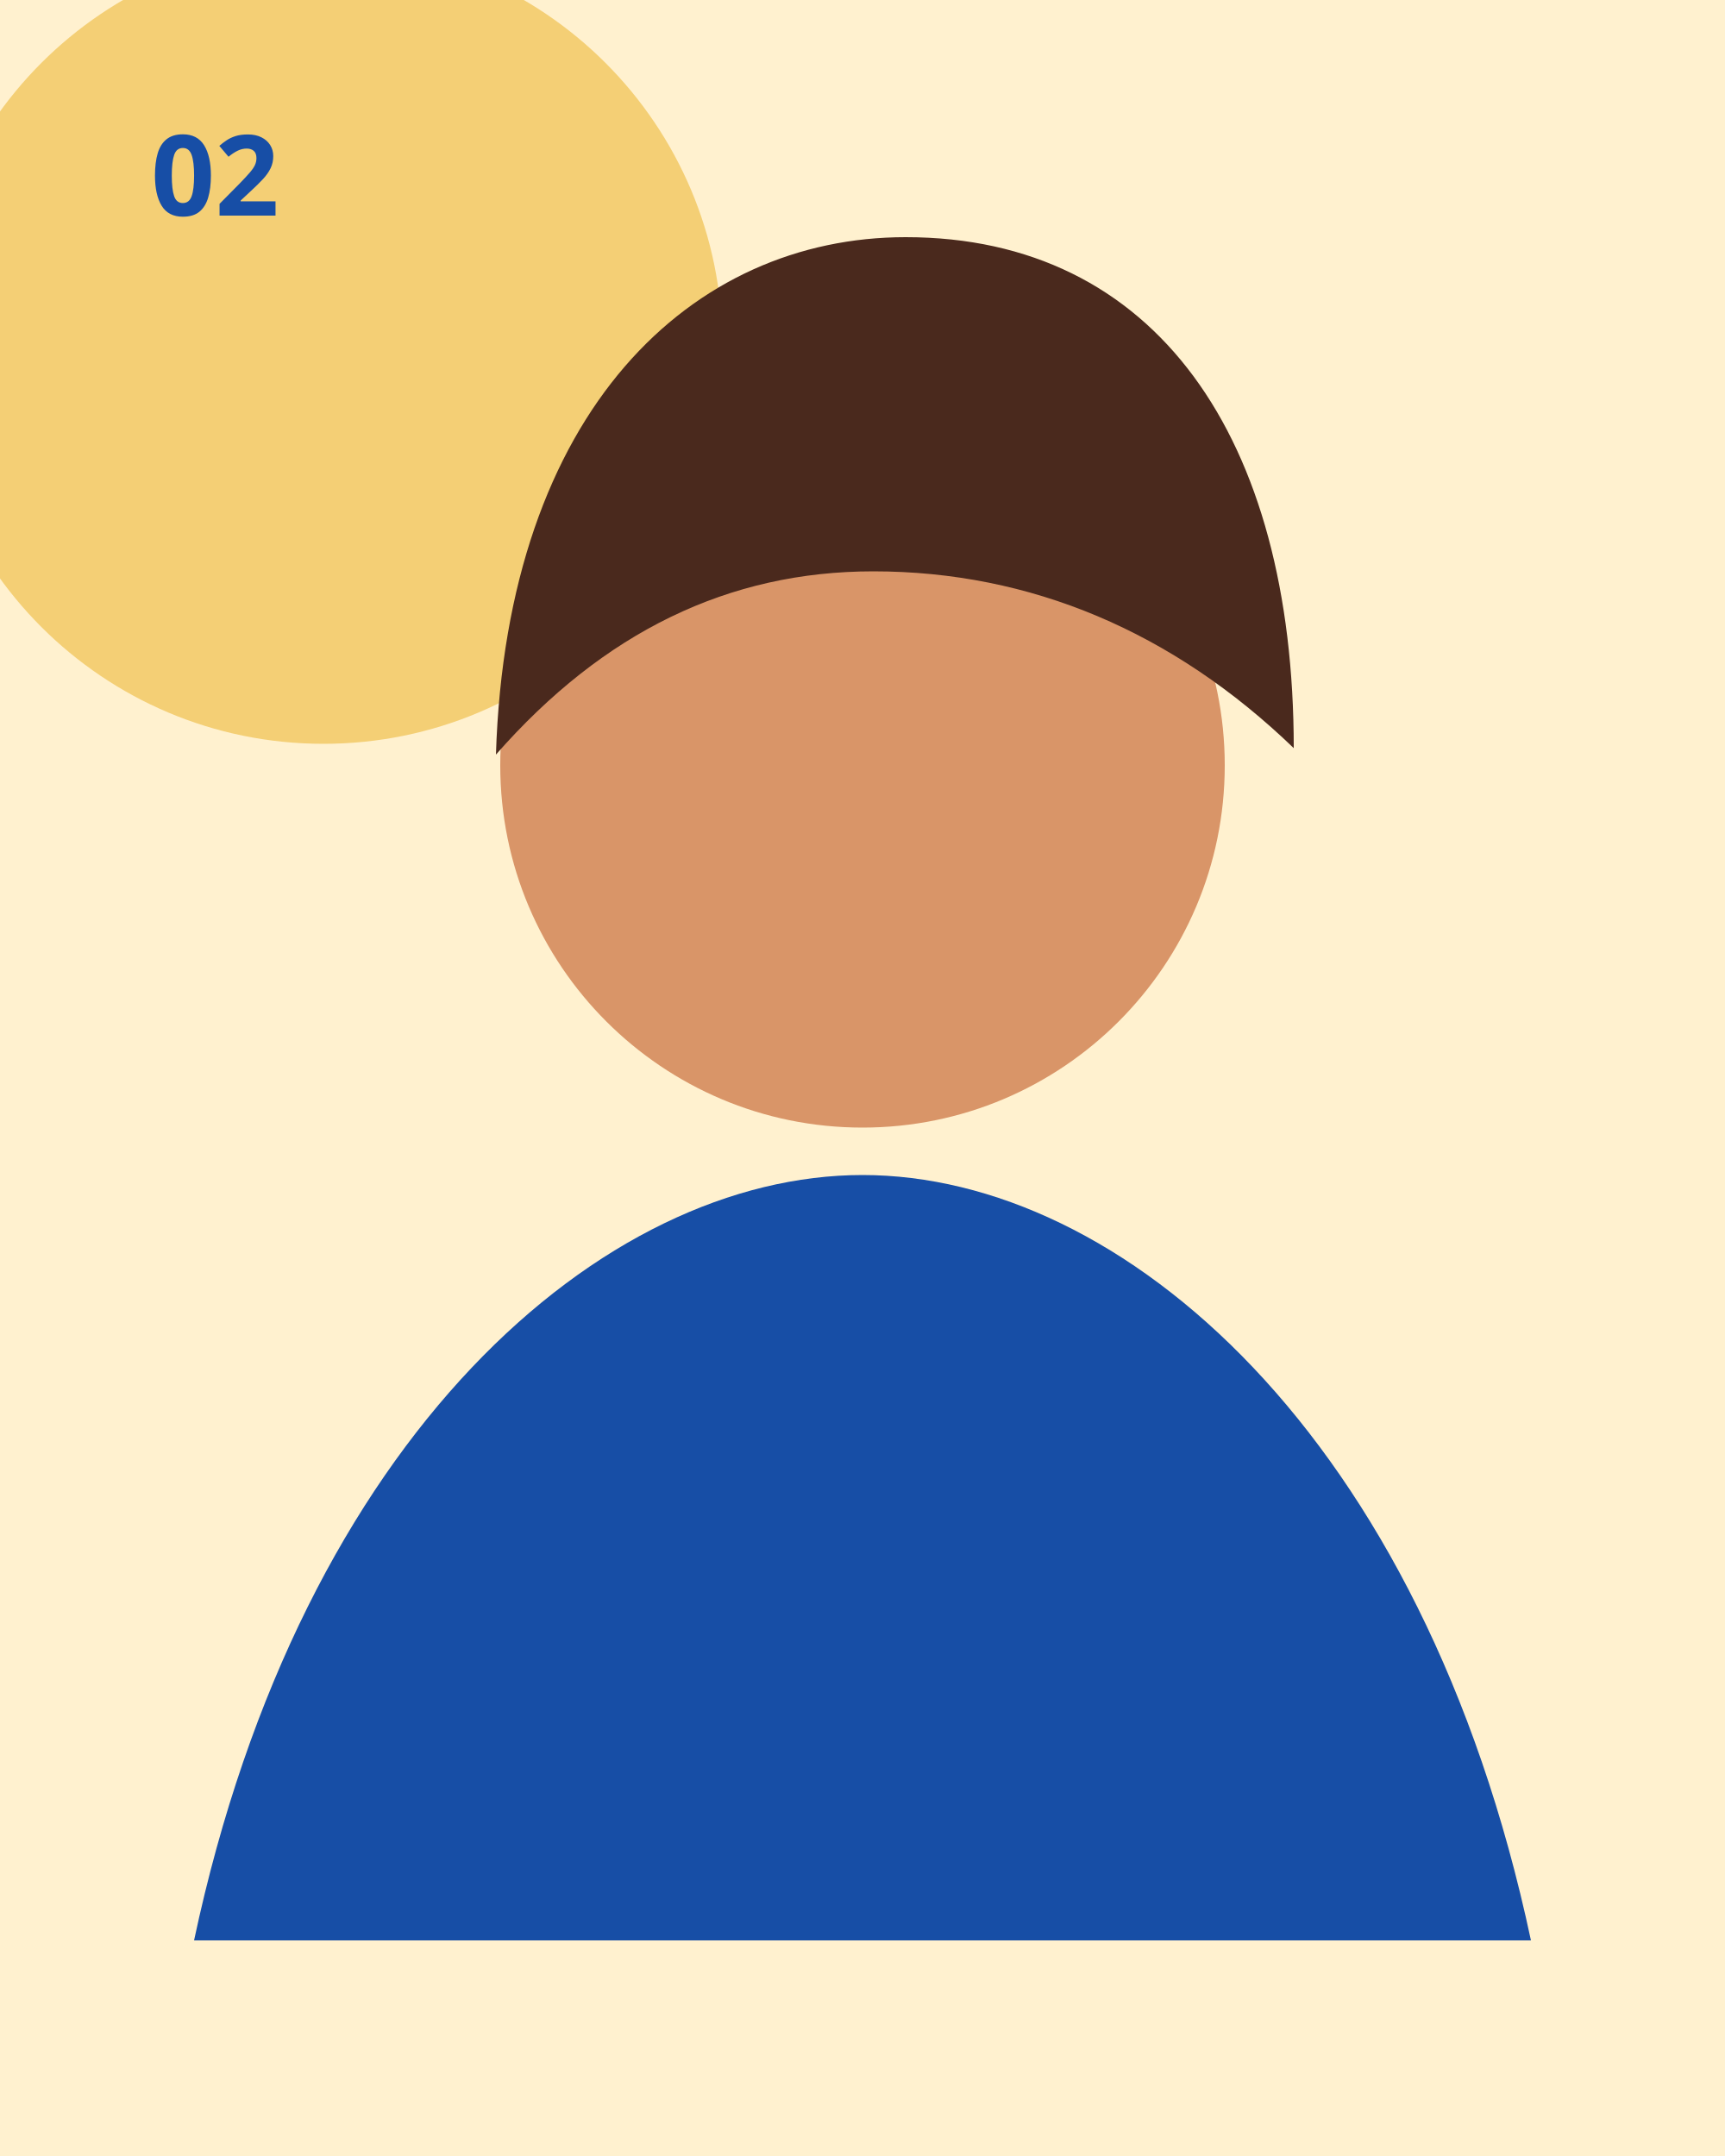
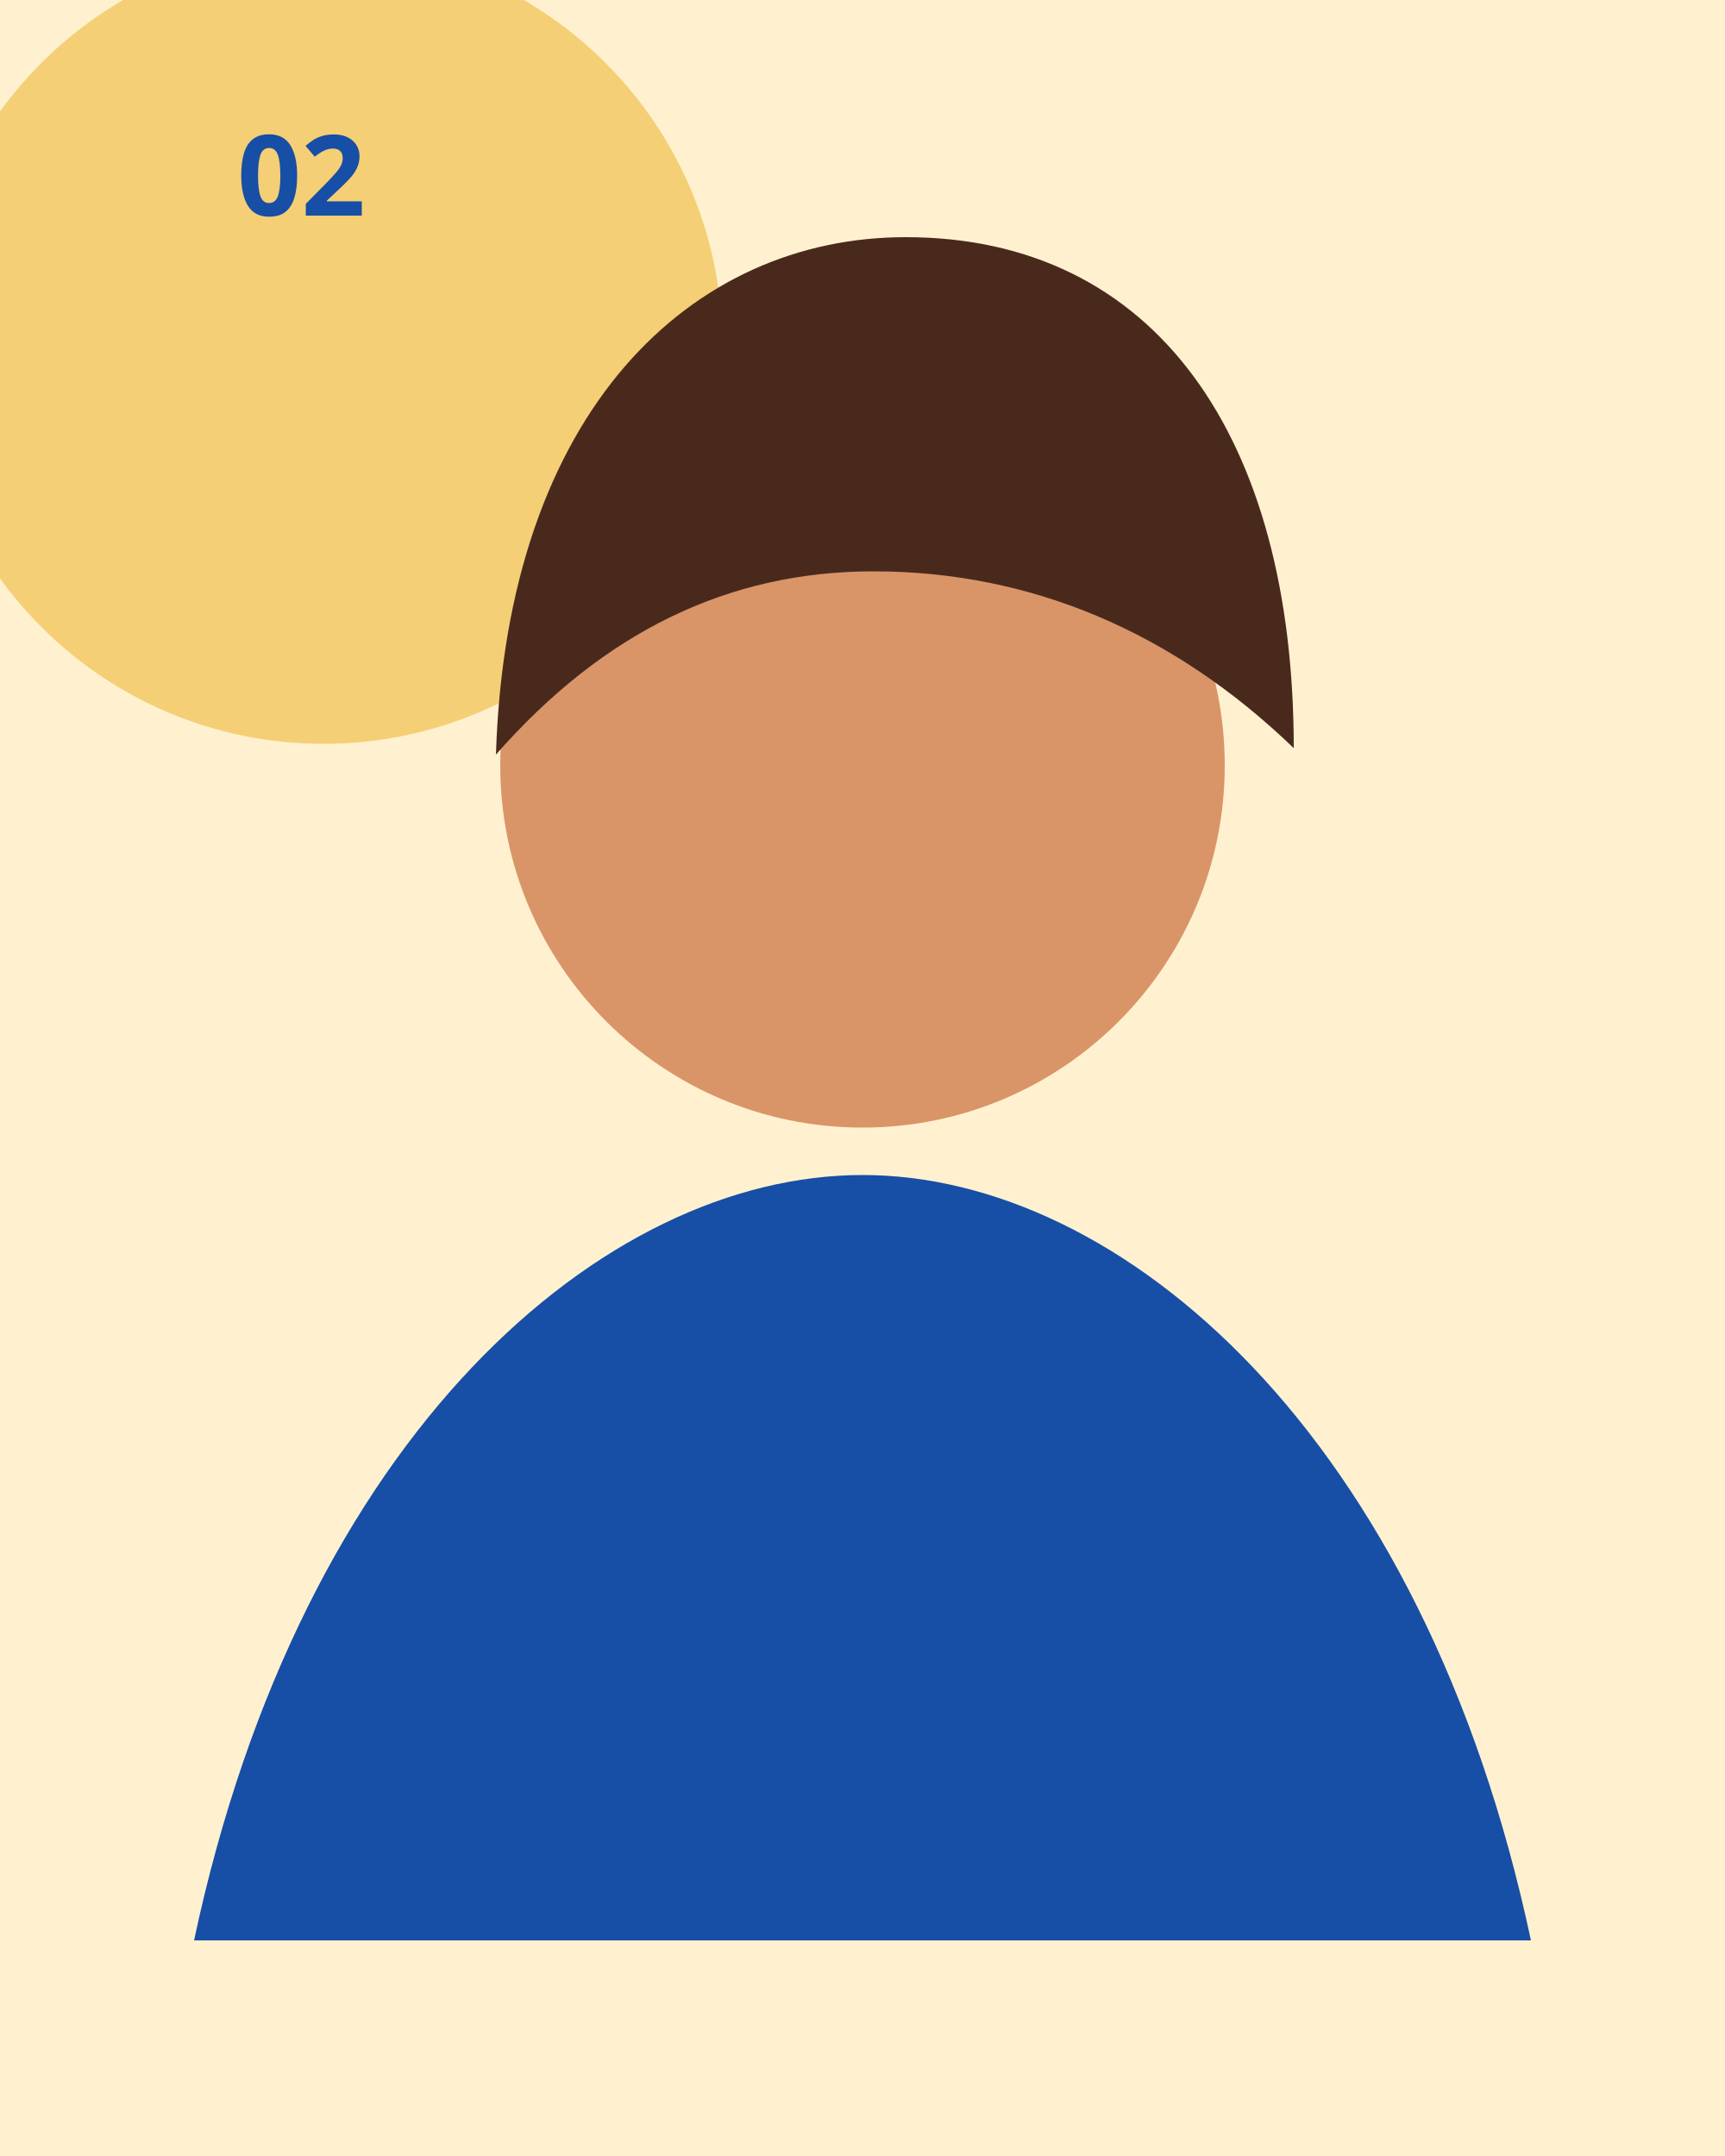
<svg xmlns="http://www.w3.org/2000/svg" viewBox="0 0 800 1000" role="img" aria-labelledby="title">
  <rect width="800" height="1000" fill="#fff1cf" />
  <circle cx="150" cy="160" r="185" fill="#f4cf75" />
  <path d="M90 900c50-235 190-355 310-355s260 120 310 355" fill="#174ea6" />
  <circle cx="400" cy="355" r="168" fill="#d99568" />
  <path d="M230 350c5-160 91-240 190-240 116 0 180 93 180 237-56-54-122-82-195-82-67 0-125 28-175 85z" fill="#4a291d" />
-   <text x="70" y="100" fill="#174ea6" font-family="sans-serif" font-size="52" font-weight="700">02</text>
+   <text x="110" y="100" fill="#174ea6" font-family="sans-serif" font-size="52" font-weight="700">02</text>
</svg>
